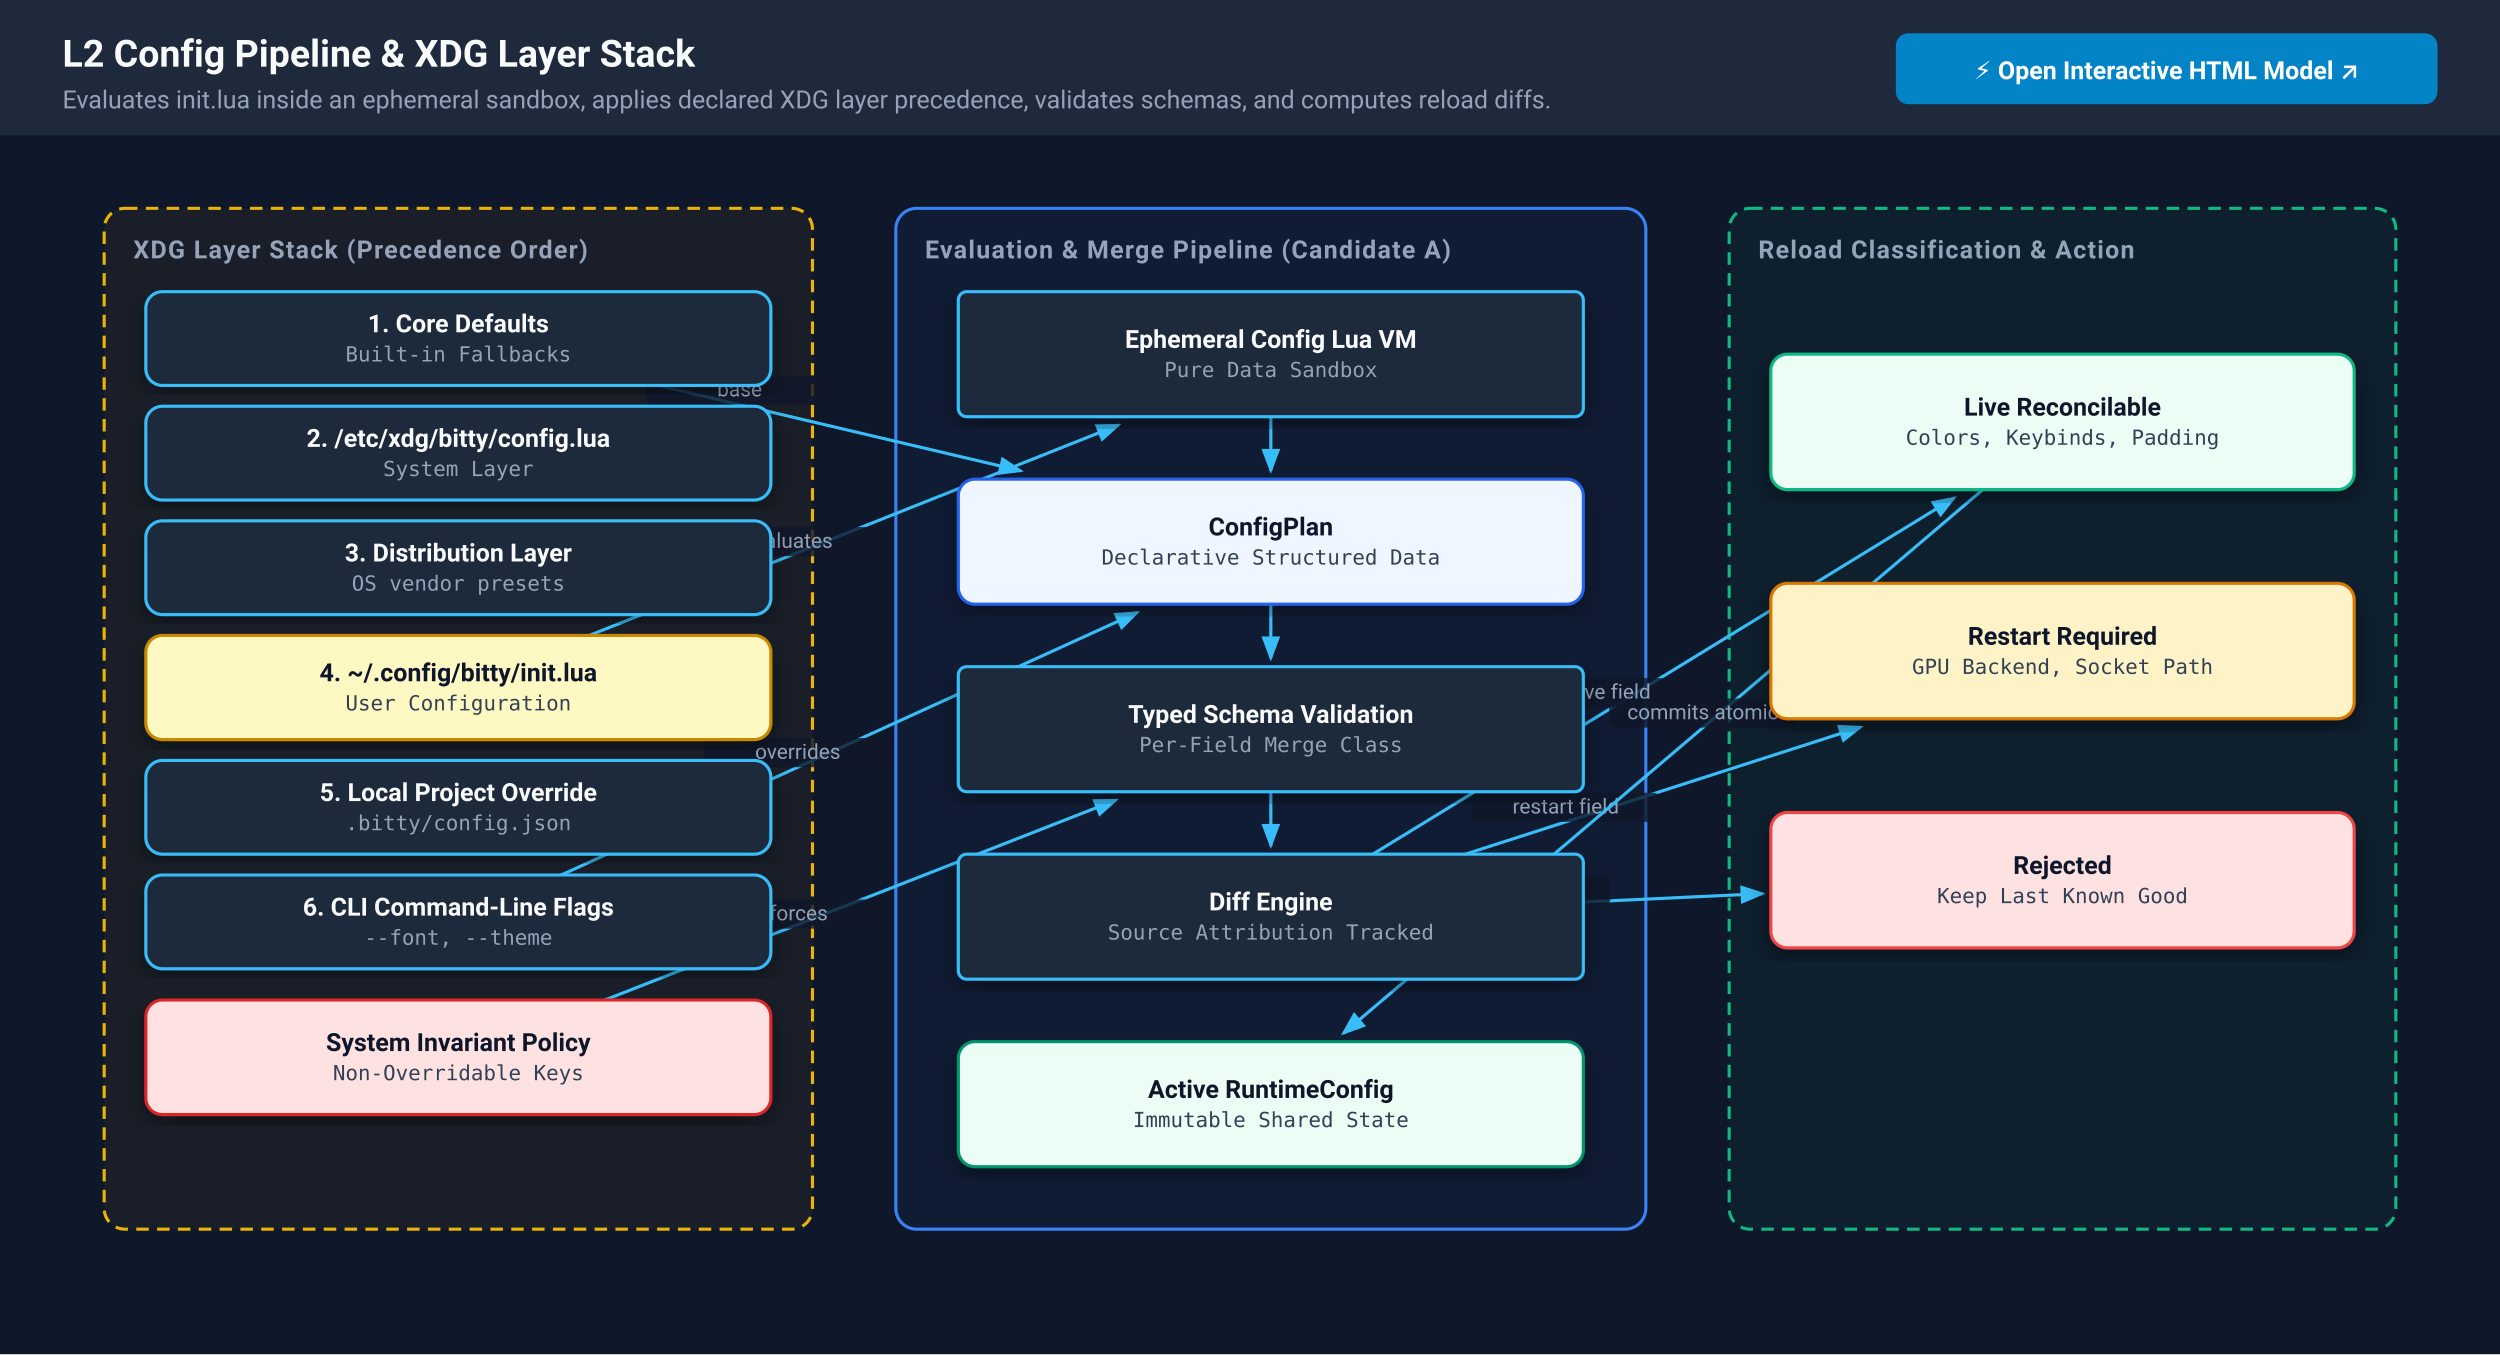
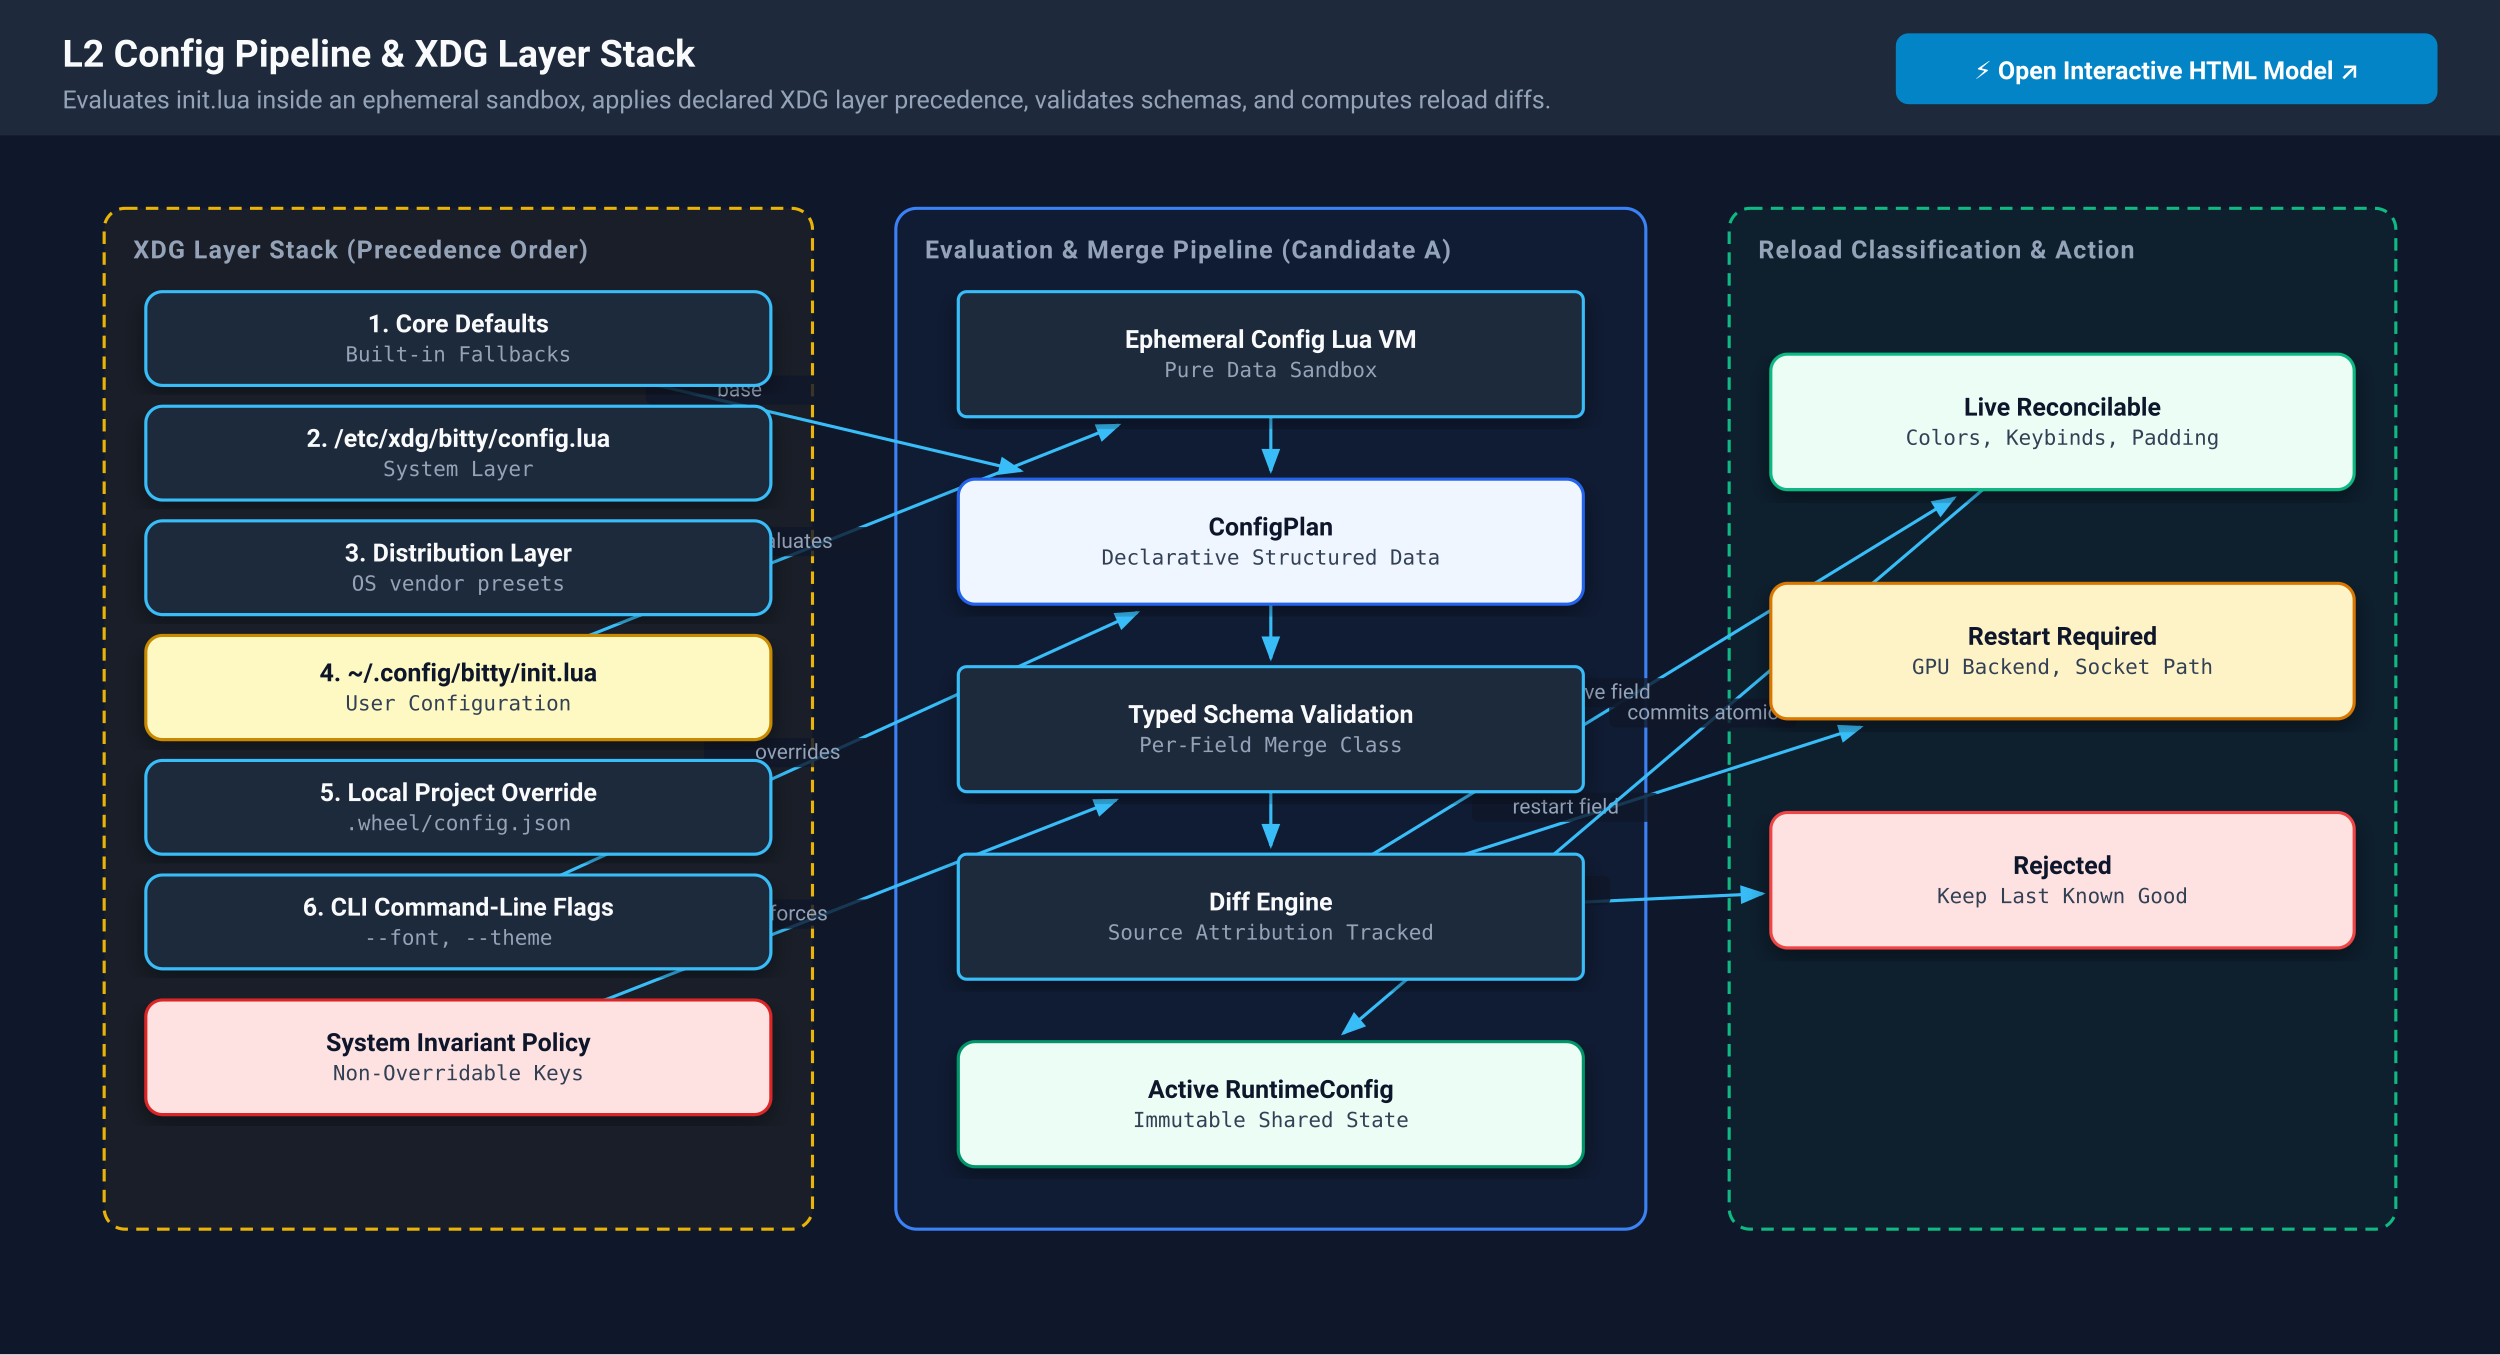
<svg xmlns="http://www.w3.org/2000/svg" width="1200" height="650" viewBox="0 0 1200 650">
  <defs>
    <marker id="arrow" markerWidth="8" markerHeight="6" refX="7" refY="3" orient="auto">
      <polygon points="0 0, 8 3, 0 6" fill="#38bdf8" />
    </marker>
    <marker id="arrow-dashed" markerWidth="8" markerHeight="6" refX="7" refY="3" orient="auto">
      <polygon points="0 0, 8 3, 0 6" fill="#94a3b8" />
    </marker>
    <filter id="shadow" x="-5%" y="-5%" width="110%" height="115%">
      <feDropShadow dx="0" dy="4" stdDeviation="6" flood-color="#000000" flood-opacity="0.4" />
    </filter>
  </defs>
  <style>
    .title { font-family: -apple-system, BlinkMacSystemFont, "Segoe UI", Roboto, sans-serif; font-size: 18px; font-weight: 700; fill: #f8fafc; }
    .subtitle { font-family: -apple-system, BlinkMacSystemFont, "Segoe UI", Roboto, sans-serif; font-size: 12px; fill: #94a3b8; }
    .badge { font-family: "JetBrains Mono", monospace; font-size: 11px; font-weight: 600; fill: #38bdf8; }
    .group-label { font-family: -apple-system, BlinkMacSystemFont, "Segoe UI", Roboto, sans-serif; font-size: 12px; font-weight: 700; fill: #94a3b8; text-transform: uppercase; letter-spacing: 0.05em; }
    .node-title { font-family: -apple-system, BlinkMacSystemFont, "Segoe UI", Roboto, sans-serif; font-size: 12px; font-weight: 700; fill: #f8fafc; text-anchor: middle; }
    .node-sub { font-family: "JetBrains Mono", monospace; font-size: 10px; fill: #94a3b8; text-anchor: middle; }
    .node-title-dark { font-family: -apple-system, BlinkMacSystemFont, "Segoe UI", Roboto, sans-serif; font-size: 12px; font-weight: 700; fill: #0f172a; text-anchor: middle; }
    .node-sub-dark { font-family: "JetBrains Mono", monospace; font-size: 10px; fill: #334155; text-anchor: middle; }
    .edge-label { font-family: -apple-system, BlinkMacSystemFont, "Segoe UI", Roboto, sans-serif; font-size: 10px; fill: #94a3b8; text-anchor: middle; }
    .btn-link { font-family: -apple-system, BlinkMacSystemFont, "Segoe UI", Roboto, sans-serif; font-size: 12px; font-weight: 600; fill: #ffffff; }
  </style>
  <rect width="100%" height="100%" fill="#0f172a" />
  <rect x="0" y="0" width="1200" height="65" fill="#1e293b" />
  <text x="30" y="32" class="title">L2 Config Pipeline &amp; XDG Layer Stack</text>
  <text x="30" y="52" class="subtitle">Evaluates init.lua inside an ephemeral sandbox, applies declared XDG layer precedence, validates schemas, and computes reload diffs.</text>
  <a href="../interactive/04-config-model.html" target="_blank">
    <rect x="910" y="16" width="260" height="34" rx="6" fill="#0284c7" />
    <text x="1040" y="38" class="btn-link" text-anchor="middle">⚡ Open Interactive HTML Model ↗</text>
  </a>
  <g id="group-layer_stack">
    <rect x="50" y="100" width="340" height="490" rx="10" fill="rgba(234, 179, 8, 0.05)" stroke="#eab308" stroke-width="1.5" stroke-dasharray="6,4" />
    <text x="64" y="124" class="group-label">XDG Layer Stack (Precedence Order)</text>
  </g>
  <g id="group-pipeline">
    <rect x="430" y="100" width="360" height="490" rx="10" fill="rgba(59, 130, 246, 0.05)" stroke="#3b82f6" stroke-width="1.5" stroke-dasharray="none" />
    <text x="444" y="124" class="group-label">Evaluation &amp; Merge Pipeline (Candidate A)</text>
  </g>
  <g id="group-classification">
    <rect x="830" y="100" width="320" height="490" rx="10" fill="rgba(16, 185, 129, 0.05)" stroke="#10b981" stroke-width="1.5" stroke-dasharray="6,4" />
    <text x="844" y="124" class="group-label">Reload Classification &amp; Action</text>
  </g>
  <line x1="220" y1="330" x2="536.875" y2="204" stroke="#38bdf8" stroke-width="1.5" marker-end="url(#arrow)" />
  <rect x="333.438" y="253" width="90" height="14" rx="3" fill="#0f172a" fill-opacity="0.8" />
  <text x="378.438" y="263" class="edge-label">evaluates</text>
  <line x1="610" y1="170" x2="610" y2="226" stroke="#38bdf8" stroke-width="1.5" marker-end="url(#arrow)" />
  <rect x="565" y="184" width="90" height="14" rx="3" fill="#0f172a" fill-opacity="0.8" />
  <text x="610" y="194" class="edge-label">emits</text>
  <line x1="220" y1="162.5" x2="490" y2="226" stroke="#38bdf8" stroke-width="1.5" marker-end="url(#arrow)" />
  <rect x="310" y="180.25" width="90" height="14" rx="3" fill="#0f172a" fill-opacity="0.8" />
  <text x="355" y="190.25" class="edge-label">base</text>
  <line x1="220" y1="442.5" x2="545.89" y2="294" stroke="#38bdf8" stroke-width="1.5" marker-end="url(#arrow)" />
  <rect x="337.945" y="354.25" width="90" height="14" rx="3" fill="#0f172a" fill-opacity="0.8" />
  <text x="382.945" y="364.25" class="edge-label">overrides</text>
  <line x1="610" y1="260" x2="610" y2="316" stroke="#38bdf8" stroke-width="1.5" marker-end="url(#arrow)" />
  <rect x="565" y="274" width="90" height="14" rx="3" fill="#0f172a" fill-opacity="0.8" />
  <text x="610" y="284" class="edge-label">validates</text>
  <line x1="220" y1="507.5" x2="535.714" y2="384" stroke="#38bdf8" stroke-width="1.5" marker-end="url(#arrow)" />
  <rect x="332.857" y="431.75" width="90" height="14" rx="3" fill="#0f172a" fill-opacity="0.8" />
  <text x="377.857" y="441.75" class="edge-label">enforces</text>
  <line x1="610" y1="350" x2="610" y2="406" stroke="#38bdf8" stroke-width="1.5" marker-end="url(#arrow)" />
  <rect x="565" y="364" width="90" height="14" rx="3" fill="#0f172a" fill-opacity="0.8" />
  <text x="610" y="374" class="edge-label">computes diff</text>
  <line x1="610" y1="440" x2="938" y2="239" stroke="#38bdf8" stroke-width="1.5" marker-end="url(#arrow)" />
  <rect x="729" y="325.5" width="90" height="14" rx="3" fill="#0f172a" fill-opacity="0.8" />
  <text x="774" y="335.5" class="edge-label">live field</text>
  <line x1="610" y1="440" x2="893.137" y2="349" stroke="#38bdf8" stroke-width="1.5" marker-end="url(#arrow)" />
  <rect x="706.569" y="380.5" width="90" height="14" rx="3" fill="#0f172a" fill-opacity="0.8" />
  <text x="751.569" y="390.5" class="edge-label">restart field</text>
  <line x1="610" y1="440" x2="846" y2="428.947" stroke="#38bdf8" stroke-width="1.5" marker-end="url(#arrow)" />
  <rect x="683" y="420.474" width="90" height="14" rx="3" fill="#0f172a" fill-opacity="0.8" />
  <text x="728" y="430.474" class="edge-label">invalid field</text>
  <line x1="990" y1="202.5" x2="644.809" y2="496" stroke="#38bdf8" stroke-width="1.5" marker-end="url(#arrow)" />
  <rect x="772.405" y="335.25" width="90" height="14" rx="3" fill="#0f172a" fill-opacity="0.8" />
  <text x="817.405" y="345.25" class="edge-label">commits atomic</text>
  <g id="node-core_defaults" filter="url(#shadow)">
    <a href="../interactive/04-config-model.html" target="_blank">
      <rect x="70" y="140" width="300" height="45" rx="8" fill="#1e293b" stroke="#38bdf8" stroke-width="1.5" />
    </a>
    <text x="220" y="159.5" class="node-title">1. Core Defaults</text>
    <text x="220" y="173.5" class="node-sub">Built-in Fallbacks</text>
  </g>
  <g id="node-sys_layer" filter="url(#shadow)">
    <a href="../interactive/04-config-model.html" target="_blank">
      <rect x="70" y="195" width="300" height="45" rx="8" fill="#1e293b" stroke="#38bdf8" stroke-width="1.5" />
    </a>
    <text x="220" y="214.5" class="node-title">2. /etc/xdg/bitty/config.lua</text>
    <text x="220" y="228.5" class="node-sub">System Layer</text>
  </g>
  <g id="node-distro_layer" filter="url(#shadow)">
    <a href="../interactive/04-config-model.html" target="_blank">
      <rect x="70" y="250" width="300" height="45" rx="8" fill="#1e293b" stroke="#38bdf8" stroke-width="1.5" />
    </a>
    <text x="220" y="269.5" class="node-title">3. Distribution Layer</text>
    <text x="220" y="283.5" class="node-sub">OS vendor presets</text>
  </g>
  <g id="node-user_layer" filter="url(#shadow)">
    <a href="../interactive/04-config-model.html" target="_blank">
      <rect x="70" y="305" width="300" height="50" rx="8" fill="#fef9c3" stroke="#ca8a04" stroke-width="1.5" />
    </a>
    <text x="220" y="327" class="node-title-dark">4. ~/.config/bitty/init.lua</text>
    <text x="220" y="341" class="node-sub-dark">User Configuration</text>
  </g>
  <g id="node-override_layer" filter="url(#shadow)">
    <a href="../interactive/04-config-model.html" target="_blank">
      <rect x="70" y="365" width="300" height="45" rx="8" fill="#1e293b" stroke="#38bdf8" stroke-width="1.5" />
    </a>
    <text x="220" y="384.5" class="node-title">5. Local Project Override</text>
-     <text x="220" y="398.5" class="node-sub">.bitty/config.json</text>
+     <text x="220" y="398.5" class="node-sub">.wheel/config.json</text>
  </g>
  <g id="node-cli_layer" filter="url(#shadow)">
    <a href="../interactive/04-config-model.html" target="_blank">
      <rect x="70" y="420" width="300" height="45" rx="8" fill="#1e293b" stroke="#38bdf8" stroke-width="1.5" />
    </a>
    <text x="220" y="439.5" class="node-title">6. CLI Command-Line Flags</text>
    <text x="220" y="453.5" class="node-sub">--font, --theme</text>
  </g>
  <g id="node-non_overridable" filter="url(#shadow)">
    <a href="../interactive/04-config-model.html" target="_blank">
      <rect x="70" y="480" width="300" height="55" rx="8" fill="#fee2e2" stroke="#dc2626" stroke-width="1.5" />
    </a>
    <text x="220" y="504.5" class="node-title-dark">System Invariant Policy</text>
    <text x="220" y="518.5" class="node-sub-dark">Non-Overridable Keys</text>
  </g>
  <g id="node-ephemeral_vm" filter="url(#shadow)">
    <a href="../interactive/04-config-model.html" target="_blank">
      <rect x="460" y="140" width="300" height="60" rx="4" fill="#1e293b" stroke="#38bdf8" stroke-width="1.5" />
    </a>
    <text x="610" y="167" class="node-title">Ephemeral Config Lua VM</text>
    <text x="610" y="181" class="node-sub">Pure Data Sandbox</text>
  </g>
  <g id="node-config_plan" filter="url(#shadow)">
    <a href="../interactive/04-config-model.html" target="_blank">
      <rect x="460" y="230" width="300" height="60" rx="8" fill="#eff6ff" stroke="#2563eb" stroke-width="1.5" />
    </a>
    <text x="610" y="257" class="node-title-dark">ConfigPlan</text>
    <text x="610" y="271" class="node-sub-dark">Declarative Structured Data</text>
  </g>
  <g id="node-typed_val" filter="url(#shadow)">
    <a href="../interactive/04-config-model.html" target="_blank">
      <rect x="460" y="320" width="300" height="60" rx="4" fill="#1e293b" stroke="#38bdf8" stroke-width="1.5" />
    </a>
    <text x="610" y="347" class="node-title">Typed Schema Validation</text>
    <text x="610" y="361" class="node-sub">Per-Field Merge Class</text>
  </g>
  <g id="node-diff_engine" filter="url(#shadow)">
    <a href="../interactive/04-config-model.html" target="_blank">
      <rect x="460" y="410" width="300" height="60" rx="4" fill="#1e293b" stroke="#38bdf8" stroke-width="1.5" />
    </a>
    <text x="610" y="437" class="node-title">Diff Engine</text>
    <text x="610" y="451" class="node-sub">Source Attribution Tracked</text>
  </g>
  <g id="node-runtime_config" filter="url(#shadow)">
    <a href="../interactive/04-config-model.html" target="_blank">
      <rect x="460" y="500" width="300" height="60" rx="8" fill="#ecfdf5" stroke="#059669" stroke-width="1.5" />
    </a>
    <text x="610" y="527" class="node-title-dark">Active RuntimeConfig</text>
    <text x="610" y="541" class="node-sub-dark">Immutable Shared State</text>
  </g>
  <g id="node-act_live" filter="url(#shadow)">
    <a href="../interactive/04-config-model.html" target="_blank">
      <rect x="850" y="170" width="280" height="65" rx="8" fill="#ecfdf5" stroke="#10b981" stroke-width="1.5" />
    </a>
    <text x="990" y="199.5" class="node-title-dark">Live Reconcilable</text>
    <text x="990" y="213.5" class="node-sub-dark">Colors, Keybinds, Padding</text>
  </g>
  <g id="node-act_restart" filter="url(#shadow)">
    <a href="../interactive/04-config-model.html" target="_blank">
      <rect x="850" y="280" width="280" height="65" rx="8" fill="#fef3c7" stroke="#d97706" stroke-width="1.5" />
    </a>
    <text x="990" y="309.5" class="node-title-dark">Restart Required</text>
    <text x="990" y="323.5" class="node-sub-dark">GPU Backend, Socket Path</text>
  </g>
  <g id="node-act_reject" filter="url(#shadow)">
    <a href="../interactive/04-config-model.html" target="_blank">
      <rect x="850" y="390" width="280" height="65" rx="8" fill="#fee2e2" stroke="#ef4444" stroke-width="1.5" />
    </a>
    <text x="990" y="419.5" class="node-title-dark">Rejected</text>
    <text x="990" y="433.5" class="node-sub-dark">Keep Last Known Good</text>
  </g>
</svg>
